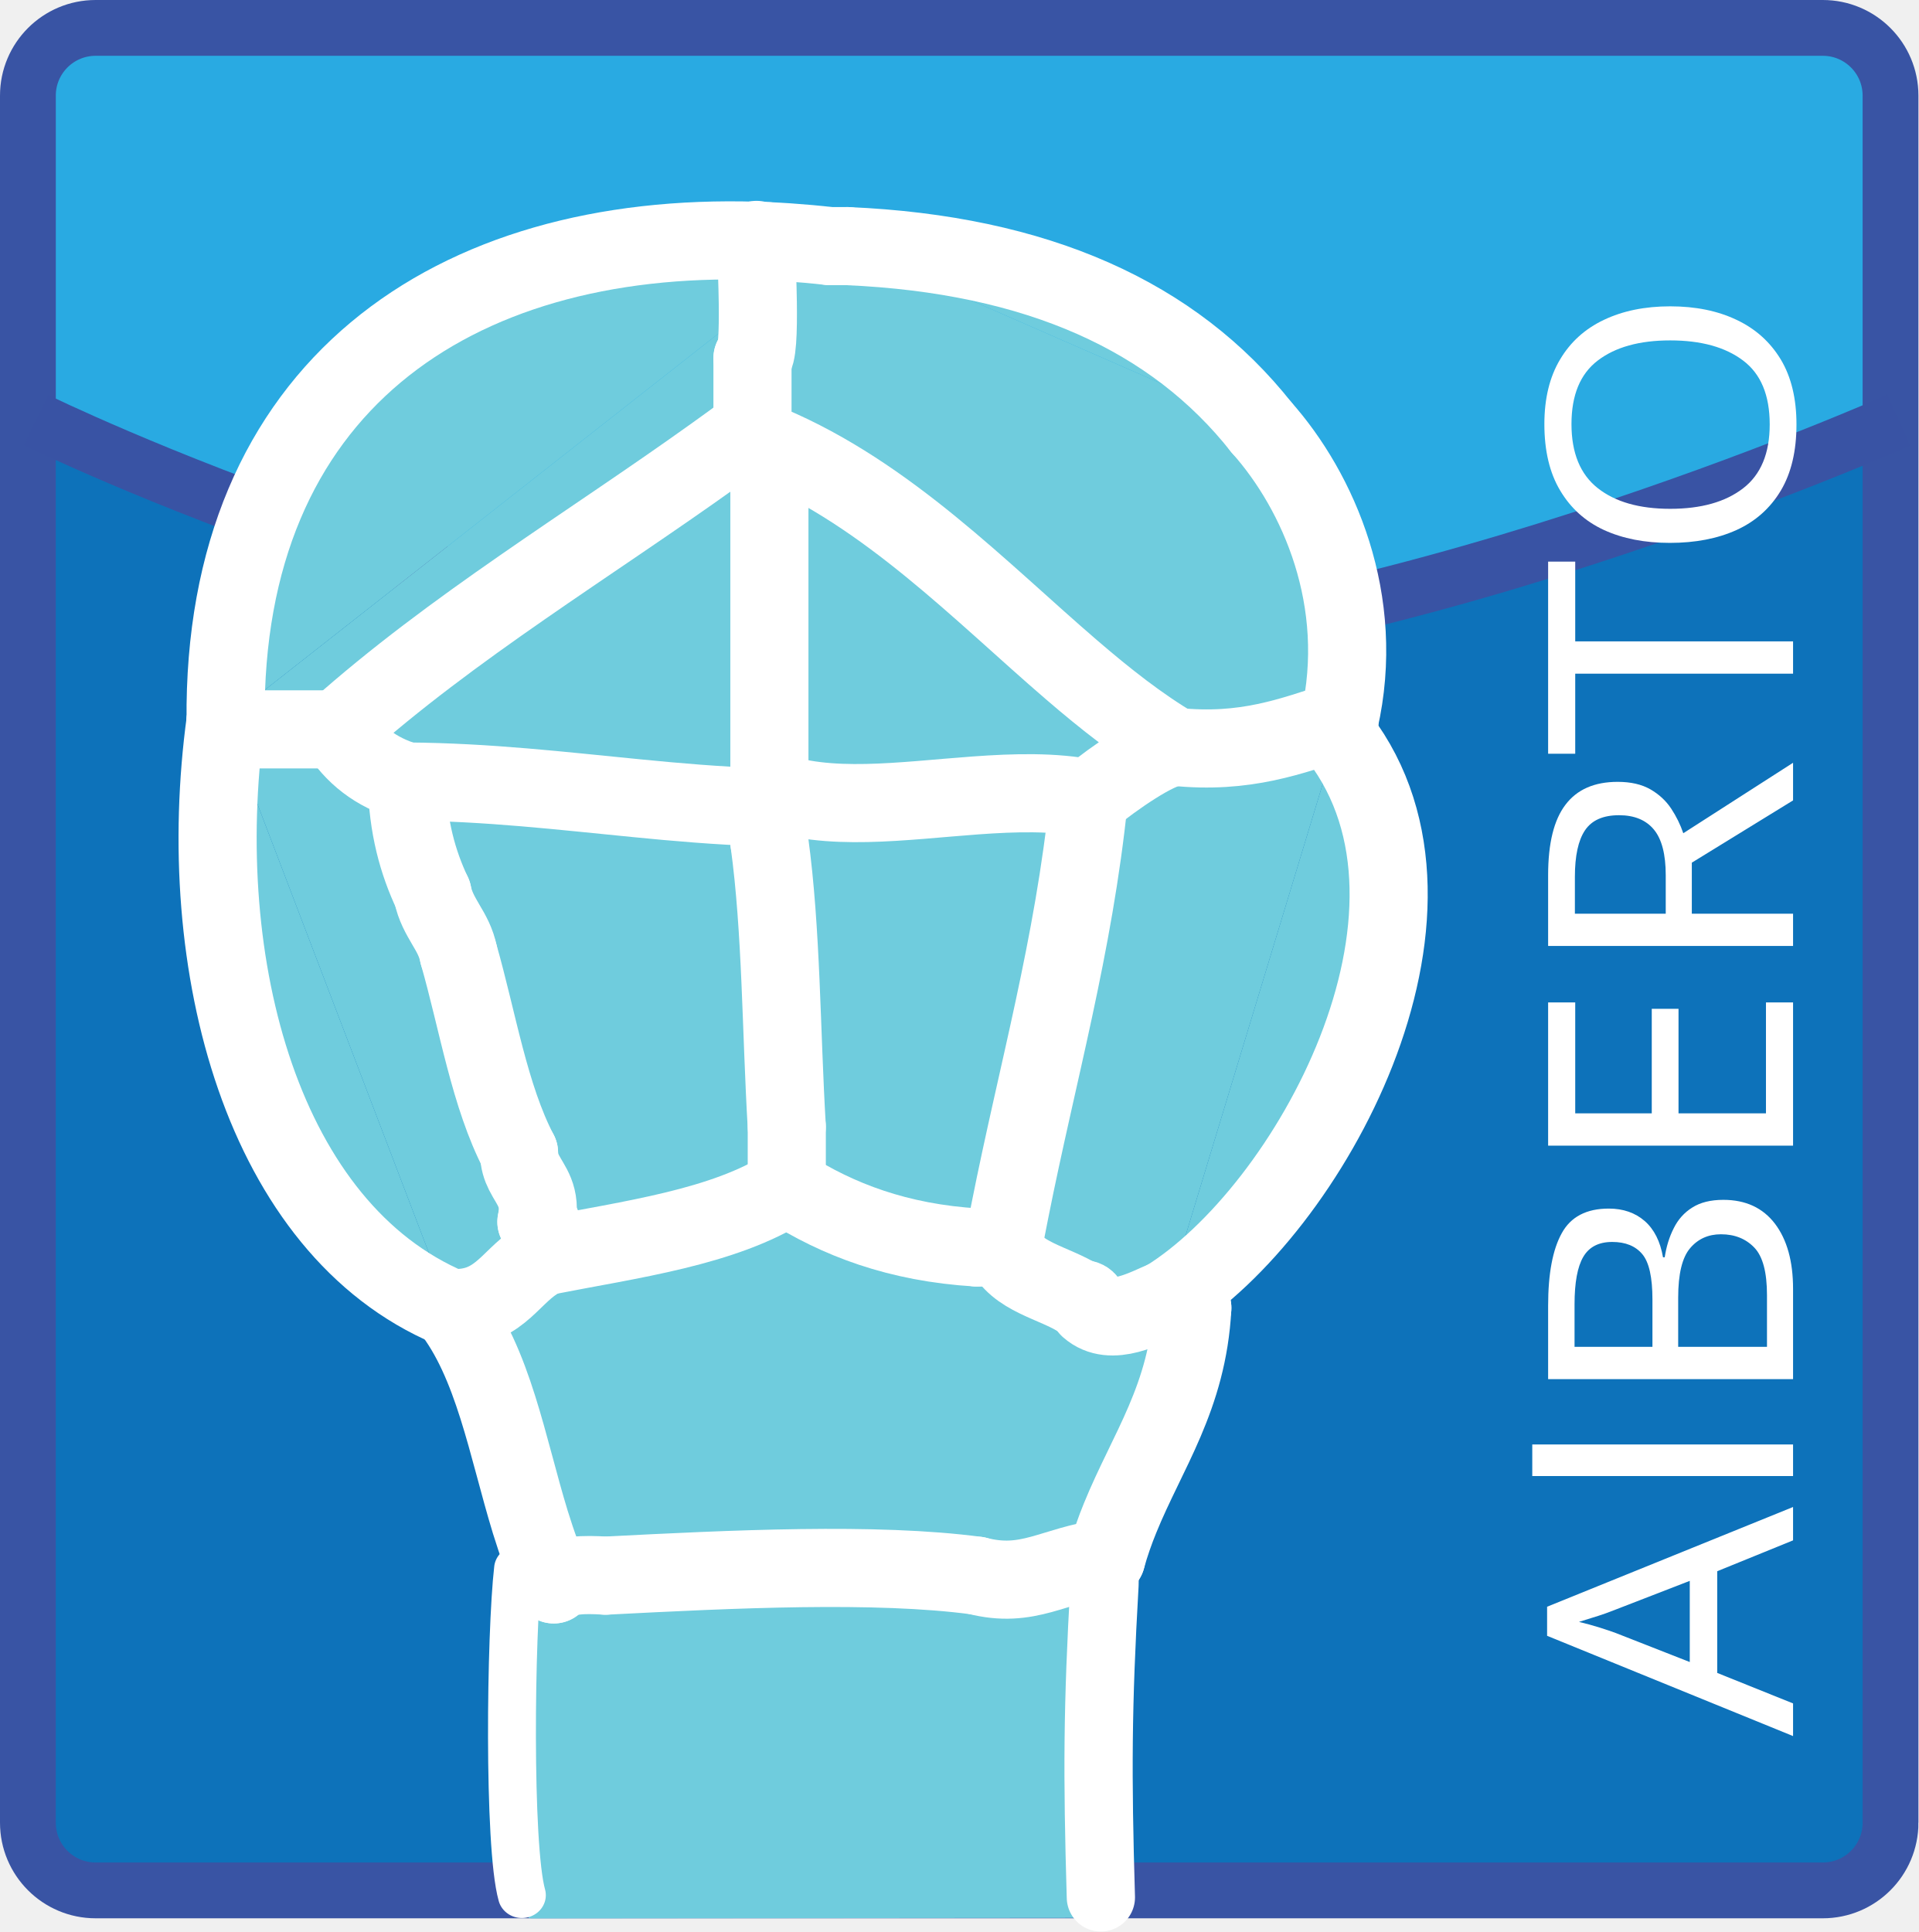
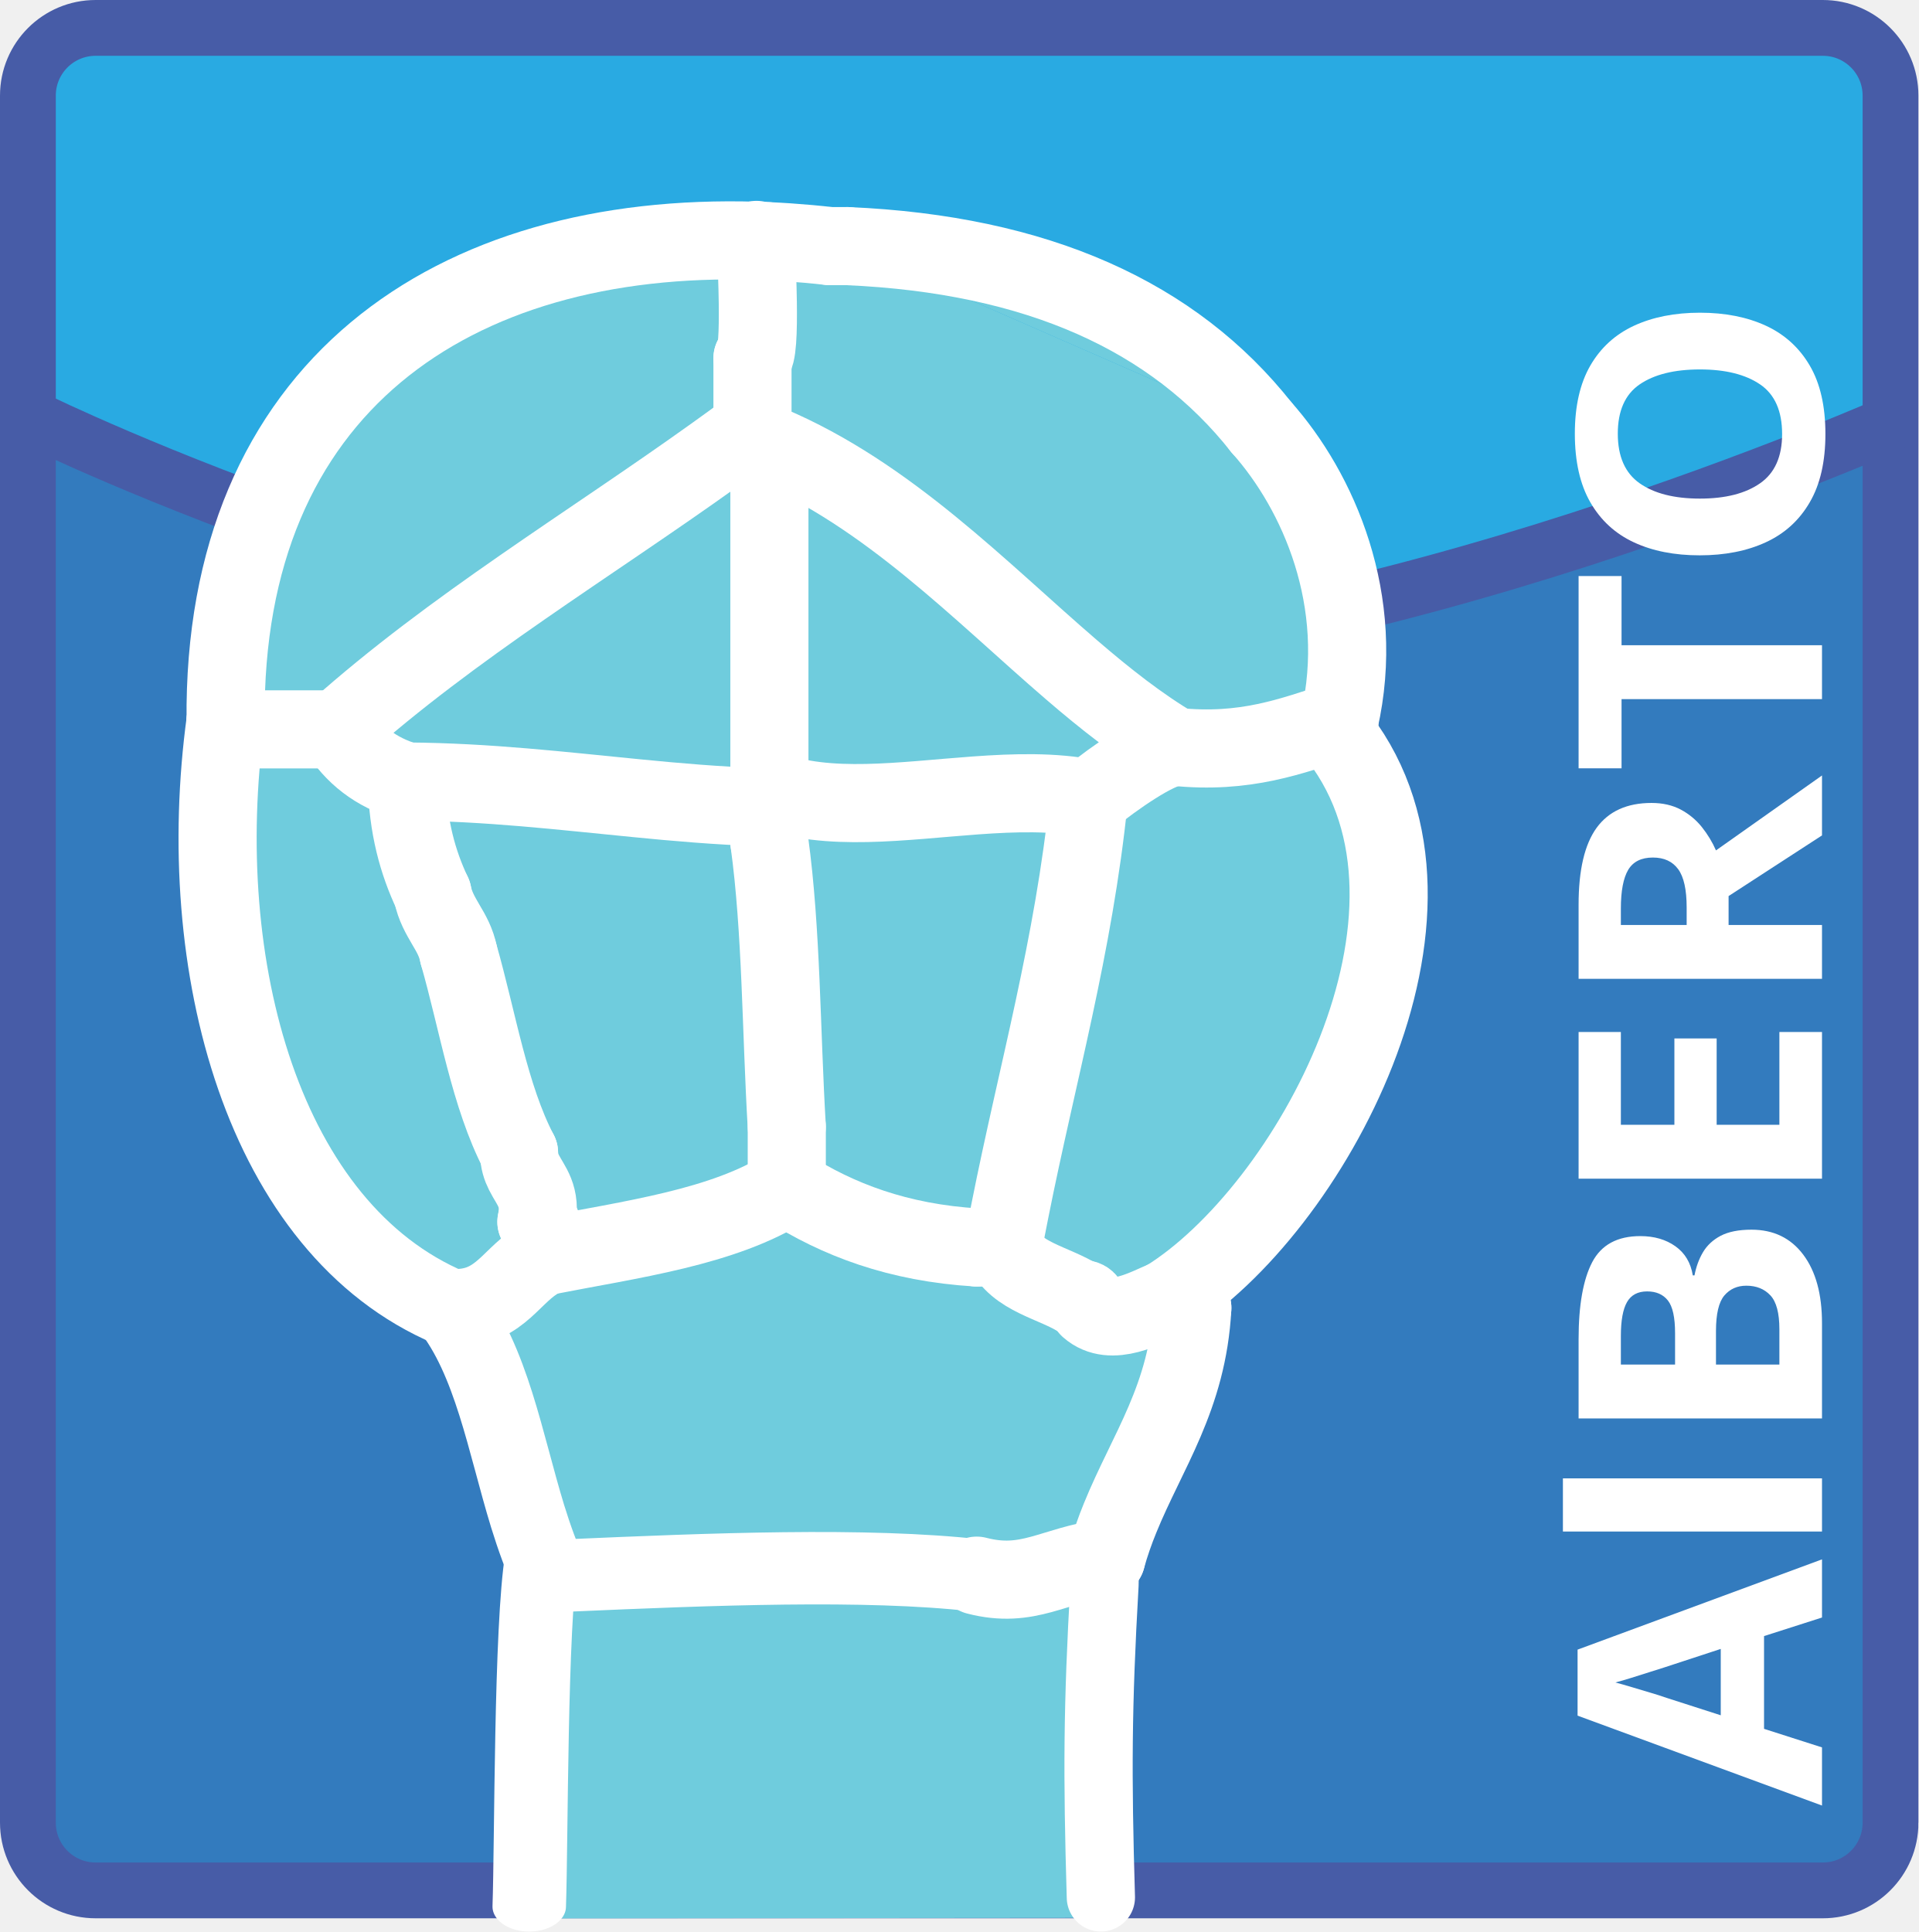
<svg xmlns="http://www.w3.org/2000/svg" xmlns:xlink="http://www.w3.org/1999/xlink" xml:space="preserve" enable-background="new 0 0 841.89 595.28" viewBox="0 0 171.891 173.119" height="173.119" width="171.891" y="0px" x="0px" id="Layer_1" version="1.1">
  <defs id="defs299" />
  <g transform="translate(-315.499,-199.292)" id="g3">
    <g id="g5">
      <defs id="defs7">
        <rect height="595.28" width="841.89" y="-9" x="-287" id="SVGID_1_" />
      </defs>
      <clipPath id="SVGID_2_">
        <use height="100%" width="100%" y="0" x="0" style="overflow:visible" id="use11" overflow="visible" xlink:href="#SVGID_1_" />
      </clipPath>
      <g id="g13" clip-path="url(#SVGID_2_)">
        <defs id="defs15">
          <rect height="166.892" width="165.268" y="201.757" x="318.733" id="SVGID_3_" />
        </defs>
        <clipPath id="SVGID_4_">
          <use height="100%" width="100%" y="0" x="0" style="overflow:visible" id="use19" overflow="visible" xlink:href="#SVGID_3_" />
        </clipPath>
        <g id="g21" clip-path="url(#SVGID_4_)">
          <defs id="defs23">
            <rect height="166.892" width="165.268" y="201.757" x="318.733" id="SVGID_5_" />
          </defs>
          <clipPath id="SVGID_6_">
            <use height="100%" width="100%" y="0" x="0" style="overflow:visible" id="use27" overflow="visible" xlink:href="#SVGID_5_" />
          </clipPath>
-           <path style="fill:#0d72ba" id="path29" d="m 484.001,236.939 0,131.71 -159.259,0 c -3.314,0 -6.009,-2.721 -6.009,-6.068 l 0,-125.642 c 0,0 43.207,21.362 81.471,21.362 36.37,0 83.797,-21.362 83.797,-21.362" clip-path="url(#SVGID_6_)" />
+           <path style="fill:#2d77bc;fill-opacity:1;opacity:0.97" id="path29" d="m 484.001,236.939 0,131.71 -159.259,0 c -3.314,0 -6.009,-2.721 -6.009,-6.068 l 0,-125.642 c 0,0 43.207,21.362 81.471,21.362 36.37,0 83.797,-21.362 83.797,-21.362" clip-path="url(#SVGID_6_)" />
          <path style="fill:#29aae2" id="path31" d="m 484.001,201.757 0,35.182 c 0,0 -47.427,21.362 -83.797,21.362 -38.264,0 -81.471,-21.362 -81.471,-21.362 l 0,-29.114 c 0,-3.354 2.694,-6.068 6.009,-6.068 l 159.259,0 z" clip-path="url(#SVGID_6_)" />
        </g>
      </g>
-       <path style="fill:none;stroke:#3954a4;stroke-width:5;stroke-miterlimit:10" id="path33" d="m 484.89,362.614 c 0,3.352 -2.717,6.069 -6.068,6.069 l -154.755,0 c -3.352,0 -6.068,-2.718 -6.068,-6.069 l 0,-154.754 c 0,-3.351 2.717,-6.068 6.068,-6.068 l 154.754,0 c 3.352,0 6.068,2.717 6.068,6.068 l 0,154.754 z" stroke-miterlimit="10" clip-path="url(#SVGID_2_)" />
-       <path style="fill:none;stroke:#3953a4;stroke-width:5;stroke-miterlimit:10" id="path35" d="m 318.733,236.939 c 0,0 43.632,21.362 82.271,21.362 36.729,0 84.622,-21.362 84.622,-21.362" stroke-miterlimit="10" clip-path="url(#SVGID_2_)" />
+       <path style="fill:none;stroke:#475ca7;stroke-width:5;stroke-miterlimit:10;stroke-opacity:1" id="path33" d="m 484.89,362.614 c 0,3.352 -2.717,6.069 -6.068,6.069 l -154.755,0 c -3.352,0 -6.068,-2.718 -6.068,-6.069 l 0,-154.754 c 0,-3.351 2.717,-6.068 6.068,-6.068 l 154.754,0 c 3.352,0 6.068,2.717 6.068,6.068 l 0,154.754 z" stroke-miterlimit="10" clip-path="url(#SVGID_2_)" />
+       <path style="fill:none;stroke:#475ca7;stroke-width:5;stroke-miterlimit:10;stroke-opacity:1" id="path35" d="m 318.733,236.939 c 0,0 43.632,21.362 82.271,21.362 36.729,0 84.622,-21.362 84.622,-21.362" stroke-miterlimit="10" clip-path="url(#SVGID_2_)" />
      <g id="g37" clip-path="url(#SVGID_2_)">
        <defs id="defs39">
          <rect height="170.568" width="104.926" y="220.832" x="334.996" id="SVGID_7_" />
        </defs>
        <clipPath id="SVGID_8_">
          <use height="100%" width="100%" y="0" x="0" style="overflow:visible" id="use43" overflow="visible" xlink:href="#SVGID_7_" />
        </clipPath>
        <g id="g45" clip-path="url(#SVGID_8_)">
          <defs id="defs47">
            <rect height="170.568" width="104.926" y="220.832" x="334.996" id="SVGID_9_" />
          </defs>
          <clipPath id="SVGID_10_">
            <use height="100%" width="100%" y="0" x="0" style="overflow:visible" id="use51" overflow="visible" xlink:href="#SVGID_9_" />
          </clipPath>
-           <path style="fill:#6fccdd" id="path53" d="m 435.498,265.426 c 11.954,15.699 -2.728,42.379 -15.503,50.287 l 15.503,-51.064 0,0.777 z" clip-path="url(#SVGID_10_)" />
+           <path style="fill:#6fccdd" id="path53" d="m 435.498,265.426 c 11.954,15.699 -2.728,42.379 -15.503,50.287 l 15.503,-51.064 0,0.777 z" clip-path="url(#SVGID_10_)" transform="matrix(1.220873,0,0,1,-97.16698,0)" />
          <path style="fill:#6fccdd" id="path55" d="m 435.498,263.873 c -4.286,1.364 -8.378,2.995 -14.728,2.336 l 14.728,-2.336 z" clip-path="url(#SVGID_10_)" />
          <path style="fill:#6fccdd" id="path57" d="m 428.523,237.584 c 5.103,5.723 9.429,15.536 6.975,26.289 l -6.975,-26.289 z" clip-path="url(#SVGID_10_)" />
          <path style="fill:#6fccdd" id="path59" d="m 428.523,237.584 -37.113,-16.24 c 17.055,0.737 29.283,6.309 37.113,16.24" clip-path="url(#SVGID_10_)" />
          <path style="fill:#6fccdd" id="path61" d="m 422.331,316.489 c -0.854,0.163 -1.161,-0.248 -1.599,-0.529 l 1.599,0.529 z" clip-path="url(#SVGID_10_)" />
          <path style="fill:#6fccdd" id="path63" d="m 422.331,316.489 c -0.424,8.012 -4.038,12.834 -6.473,18.83 l 6.473,-18.83 z" clip-path="url(#SVGID_10_)" />
          <path style="fill:#6fccdd" id="path65" d="m 435.498,264.649 -15.503,51.064 -7.347,0 c -0.098,-0.026 -0.215,-0.026 -0.365,0 l -6.931,-4.64 0.641,-3.341 c 2.428,-12.221 5.709,-23.606 7.066,-36.892 l 7.711,-4.632 c 6.35,0.659 10.441,-0.973 14.728,-2.336 l 0,0.777 z" clip-path="url(#SVGID_10_)" />
          <path style="fill:#6fccdd" id="path67" d="m 420.771,266.208 c -3.151,-1.859 -6.205,-4.267 -9.284,-6.916 l 9.284,6.916 z" clip-path="url(#SVGID_10_)" />
          <path style="fill:#6fccdd" id="path69" d="m 411.487,259.292 c 3.079,2.649 6.133,5.057 9.284,6.916 -1.716,0.196 -5.369,2.728 -7.712,4.633 -3.139,-0.627 -6.616,-0.529 -10.146,-0.274 l -18.478,-0.503 0,-30.927 27.052,20.155 z" clip-path="url(#SVGID_10_)" />
          <path style="fill:#6fccdd" id="path71" d="m 420.771,266.208 -7.712,4.633 c 2.343,-1.904 5.997,-4.437 7.712,-4.633" clip-path="url(#SVGID_10_)" />
          <path style="fill:#6fccdd" id="path73" d="m 419.995,315.713 c 0.313,0.013 0.542,0.117 0.737,0.247 l -0.737,-0.247 z" clip-path="url(#SVGID_10_)" />
          <path style="fill:#6fccdd" id="path75" d="m 412.648,315.713 7.347,0 c -1.794,0.737 -4.907,2.57 -6.936,0.776 -0.026,-0.359 -0.084,-0.698 -0.411,-0.776" clip-path="url(#SVGID_10_)" />
          <path style="fill:#6fccdd" id="path77" d="m 415.858,335.319 -1.239,3.602 c 0.353,-1.266 0.77,-2.453 1.239,-3.602" clip-path="url(#SVGID_10_)" />
          <path style="fill:#6fccdd" id="path79" d="m 414.619,338.921 -0.104,3.211 c 0.006,-1.116 0.039,-2.187 0.104,-3.211" clip-path="url(#SVGID_10_)" />
          <path style="fill:#6fccdd" id="path81" d="m 403.012,340.48 11.607,-1.56 c -4.711,0.582 -6.969,2.768 -11.607,1.56" clip-path="url(#SVGID_10_)" />
          <path style="fill:#6fccdd" id="path83" d="m 414.515,342.132 c -0.046,9.493 1.735,21.767 -0.933,29.505 l 0.933,-29.505 z" clip-path="url(#SVGID_10_)" />
          <path style="fill:#6fccdd" id="path85" d="m 413.06,270.841 -10.146,-0.274 c 3.529,-0.255 7.007,-0.352 10.146,0.274" clip-path="url(#SVGID_10_)" />
          <path style="fill:#6fccdd" id="path87" d="m 413.06,270.841 c -1.357,13.285 -4.639,24.67 -7.066,36.891 l 7.066,-36.891 z" clip-path="url(#SVGID_10_)" />
          <path style="fill:#6fccdd" id="path89" d="m 412.648,315.713 -0.365,0 c 0.151,-0.026 0.268,-0.026 0.365,0" clip-path="url(#SVGID_10_)" />
          <path style="fill:#6fccdd" id="path91" d="m 412.283,315.713 c -2.336,-1.521 -5.762,-1.951 -6.93,-4.64 l 6.93,4.64 z" clip-path="url(#SVGID_10_)" />
          <path style="fill:#6fccdd" id="path93" d="m 411.487,259.292 -27.052,-20.155 c 10.629,4.495 18.916,13.155 27.052,20.155" clip-path="url(#SVGID_10_)" />
          <path style="fill:#6fccdd" id="path95" d="m 405.993,307.732 -0.64,3.341 c 0.202,-1.122 0.418,-2.238 0.64,-3.341" clip-path="url(#SVGID_10_)" />
          <path transform="matrix(1.045037,0,0,0.663233,-18.67334,113.387)" style="fill:#6fccdd" id="path97" d="m 403.012,340.48 c 4.639,1.207 6.896,-0.979 11.607,-1.56 -0.065,1.024 -0.098,2.095 -0.104,3.211 l -0.933,29.505 -0.469,17.005 -47.811,0.07 -0.213,-0.076 0.027,-47.371 4.639,-0.783 z" clip-path="url(#SVGID_10_)" />
          <path style="fill:#6fccdd" id="path99" d="m 403.012,311.073 c -7.047,-0.424 -12.456,-2.492 -17.018,-5.409 l 17.018,5.409 z" clip-path="url(#SVGID_10_)" />
          <path style="fill:#6fccdd" id="path101" d="m 369.754,340.48 c 11.373,-0.587 24.227,-1.207 33.258,0 l -33.258,0 z" clip-path="url(#SVGID_10_)" />
          <path style="fill:#6fccdd" id="path103" d="m 384.436,270.065 18.478,0.502 c -6.545,0.477 -13.292,1.501 -18.478,-0.502" clip-path="url(#SVGID_10_)" />
          <path style="fill:#6fccdd" id="path105" d="m 389.851,221.344 1.56,0 37.113,16.24 6.975,26.289 -14.727,2.336 -9.284,-6.916 c -8.137,-7.002 -16.423,-15.66 -27.052,-20.156 l -1.515,-1.553 0,-6.192 c 0.444,-0.058 0.51,-2.46 0.477,-4.978 l 6.453,-5.07 z" clip-path="url(#SVGID_10_)" />
          <path style="fill:#6fccdd" id="path107" d="m 389.851,221.344 c -0.776,0.496 -1.729,0.293 -2.682,0 l 2.682,0 z" clip-path="url(#SVGID_10_)" />
          <path style="fill:#6fccdd" id="path109" d="m 386.105,221.004 c 1.239,0.085 2.486,0.196 3.745,0.339 l -2.682,0 c -0.357,-0.11 -0.717,-0.235 -1.063,-0.339" clip-path="url(#SVGID_10_)" />
          <path style="fill:#6fccdd" id="path111" d="m 389.851,221.344 -6.453,5.07 c -0.006,-0.431 -0.02,-0.862 -0.026,-1.285 l 0.268,-3.785 3.53,0 c 0.951,0.293 1.904,0.496 2.681,0" clip-path="url(#SVGID_10_)" />
          <path style="fill:#6fccdd" id="path113" d="m 387.169,221.344 -3.53,0 c 0.176,-0.215 0.379,-0.359 0.601,-0.444 l 0.013,0 c 0.614,0.027 1.232,0.066 1.854,0.105 0.344,0.104 0.704,0.228 1.062,0.339" clip-path="url(#SVGID_10_)" />
          <path style="fill:#6fccdd" id="path115" d="m 385.994,305.664 c -5.684,3.621 -13.904,4.672 -21.655,6.192 l 21.655,-6.192 z" clip-path="url(#SVGID_10_)" />
          <path style="fill:#6fccdd" id="path117" d="m 384.436,274.736 c 1.089,7.947 1.05,16.984 1.559,25.513 l -1.559,-25.513 z" clip-path="url(#SVGID_10_)" />
          <path style="fill:#6fccdd" id="path119" d="m 384.436,274.736 c 0.032,-0.633 -0.15,-1.024 -0.354,-1.403 l -0.424,-1.709 0.215,-0.431 c 0.235,-0.326 0.562,-0.567 0.562,-1.128 5.187,2.003 11.934,0.978 18.478,0.502 l 10.146,0.274 -7.066,36.891 c -0.222,1.103 -0.438,2.219 -0.64,3.341 l -2.342,0 -17.018,-5.409 0,-5.415 c -0.508,-8.528 -0.469,-17.565 -1.557,-25.513" clip-path="url(#SVGID_10_)" />
          <path style="fill:#6fccdd" id="path121" d="m 384.436,274.736 -0.354,-1.403 c 0.203,0.379 0.386,0.771 0.354,1.403" clip-path="url(#SVGID_10_)" />
          <path style="fill:#6fccdd" id="path123" d="m 384.436,270.065 c 0,0.561 -0.327,0.802 -0.562,1.128 l 0.562,-1.128 z" clip-path="url(#SVGID_10_)" />
          <path style="fill:#6fccdd" id="path125" d="m 383.658,271.624 0.425,1.709 c -0.241,-0.462 -0.509,-0.893 -0.425,-1.709" clip-path="url(#SVGID_10_)" />
          <path style="fill:#6fccdd" id="path127" d="m 383.658,271.624 c 0.046,-0.169 0.124,-0.307 0.216,-0.431 l -0.216,0.431 z" clip-path="url(#SVGID_10_)" />
          <path style="fill:#6fccdd" id="path129" d="m 372.527,270.815 11.131,0.809 c -3.843,-0.137 -7.51,-0.45 -11.131,-0.809" clip-path="url(#SVGID_10_)" />
          <path style="fill:#6fccdd" id="path131" d="m 383.639,221.344 -0.268,3.785 c -0.052,-1.965 -0.13,-3.759 -0.098,-4.261 0.32,0.006 0.64,0.019 0.966,0.032 -0.221,0.085 -0.424,0.229 -0.6,0.444" clip-path="url(#SVGID_10_)" />
          <path style="fill:#6fccdd" id="path133" d="m 384.436,239.137 c -0.659,-0.346 -1.357,-0.659 -1.515,-1.553 l 1.515,1.553 z" clip-path="url(#SVGID_10_)" />
          <path style="fill:#6fccdd" id="path135" d="m 383.397,226.414 c 0.033,2.519 -0.032,4.92 -0.477,4.979 l 0.347,-4.881 0.13,-0.098 z" clip-path="url(#SVGID_10_)" />
          <path style="fill:#6fccdd" id="path137" d="m 383.397,226.414 -0.13,0.098 0.104,-1.383 c 0.007,0.424 0.021,0.853 0.026,1.285" clip-path="url(#SVGID_10_)" />
          <path style="fill:#6fccdd" id="path139" d="m 382.823,237.656 0.098,-0.072 c 0.157,0.894 0.855,1.207 1.515,1.553 l 0,30.928 -0.562,1.129 c -0.092,0.124 -0.17,0.261 -0.216,0.43 l -11.131,-0.809 c -6.701,-0.652 -13.271,-1.442 -20.573,-1.494 l -6.192,-4.672 33.806,-24.618 c 1.096,-0.783 2.179,-1.572 3.255,-2.375" clip-path="url(#SVGID_10_)" />
          <path style="fill:#6fccdd" id="path141" d="m 379.567,240.031 3.256,-2.375 c -1.076,0.803 -2.159,1.592 -3.256,2.375" clip-path="url(#SVGID_10_)" />
          <path style="fill:#6fccdd" id="path143" d="m 379.567,240.031 -33.805,24.618 c 10.277,-9.174 22.453,-16.481 33.805,-24.618" clip-path="url(#SVGID_10_)" />
          <path style="fill:#6fccdd" id="path145" d="m 372.527,270.815 -20.573,-1.494 c 7.302,0.052 13.872,0.842 20.573,1.494" clip-path="url(#SVGID_10_)" />
          <path style="fill:#6fccdd" id="path147" d="m 365.115,341.264 c 0.9,-0.9 2.732,-0.9 4.639,-0.783 l -4.639,0.783 z" clip-path="url(#SVGID_10_)" />
          <path transform="matrix(1,0,0,0.5955251,0,138.0327)" style="fill:#6fccdd" id="path149" d="m 365.115,341.264 0,48.506 c -5.377,-5.918 -1.09,-38.622 0,-48.506" clip-path="url(#SVGID_10_)" />
          <path style="fill:#6fccdd" id="path151" d="m 365.115,341.264 c -0.822,-1.735 -1.494,-3.628 -2.103,-5.592 l 2.103,5.592 z" clip-path="url(#SVGID_10_)" />
          <path style="fill:#6fccdd" id="path153" d="m 364.339,311.856 c -0.157,-1.168 0.273,-2.845 -0.776,-3.08 0.47,-2.329 -0.503,-3.197 -1.116,-4.424 l -0.443,-1.767 -5.416,-17.801 c -0.209,-1.044 -0.665,-1.84 -1.135,-2.629 l -1.201,-2.786 -2.297,-10.049 20.573,1.494 c 3.621,0.359 7.289,0.673 11.131,0.81 -0.084,0.815 0.184,1.246 0.425,1.709 l 0.353,1.403 1.559,25.513 0,5.415 -21.657,6.192 z" clip-path="url(#SVGID_10_)" />
          <path style="fill:#6fccdd" id="path155" d="m 364.339,311.856 -0.861,0.47 c 0.267,-0.176 0.554,-0.333 0.861,-0.47" clip-path="url(#SVGID_10_)" />
          <path style="fill:#6fccdd" id="path157" d="m 363.562,308.776 c 1.05,0.235 0.619,1.912 0.776,3.08 l -0.776,-3.08 z" clip-path="url(#SVGID_10_)" />
          <path style="fill:#6fccdd" id="path159" d="m 363.562,308.776 -1.116,-4.424 c 0.614,1.227 1.586,2.095 1.116,4.424" clip-path="url(#SVGID_10_)" />
          <path style="fill:#6fccdd" id="path161" d="m 363.014,335.672 -7.203,-19.183 c 3.895,4.887 5.14,12.443 7.203,19.183" clip-path="url(#SVGID_10_)" />
          <path style="fill:#6fccdd" id="path163" d="m 362.003,302.585 0.443,1.768 c -0.248,-0.49 -0.43,-1.044 -0.443,-1.768" clip-path="url(#SVGID_10_)" />
          <path style="fill:#6fccdd" id="path165" d="m 356.587,284.785 5.416,17.8 c -2.649,-5.064 -3.7,-11.804 -5.416,-17.8" clip-path="url(#SVGID_10_)" />
          <path style="fill:#6fccdd" id="path167" d="m 363.478,312.326 c -2.382,1.54 -3.465,4.411 -7.667,4.163 l 7.667,-4.163 z" clip-path="url(#SVGID_10_)" />
          <path style="fill:#6fccdd" id="path169" d="m 355.452,282.155 c 0.47,0.79 0.926,1.585 1.135,2.629 l -1.135,-2.629 z" clip-path="url(#SVGID_10_)" />
          <path style="fill:#6fccdd" id="path171" d="m 385.994,305.664 c 4.562,2.917 9.971,4.985 17.018,5.409 l 2.342,0 c 1.168,2.688 4.594,3.119 6.93,4.64 l 0.365,0 c 0.325,0.078 0.385,0.417 0.41,0.776 2.03,1.794 5.143,-0.039 6.937,-0.776 l 0.737,0.247 c 0.438,0.281 0.744,0.692 1.599,0.529 l -6.473,18.83 c -0.47,1.148 -0.887,2.336 -1.239,3.602 l -11.607,1.56 c -9.031,-1.207 -21.885,-0.587 -33.258,0 -1.906,-0.117 -3.739,-0.117 -4.639,0.783 l -2.102,-5.592 c -2.062,-6.74 -3.308,-14.296 -7.203,-19.183 4.202,0.248 5.285,-2.623 7.666,-4.163 l 0.862,-0.47 c 7.751,-1.52 15.972,-2.571 21.655,-6.192" clip-path="url(#SVGID_10_)" />
          <path style="fill:#6fccdd" id="path173" d="m 354.251,279.369 1.201,2.786 c -0.483,-0.835 -0.979,-1.664 -1.201,-2.786" clip-path="url(#SVGID_10_)" />
          <path style="fill:#6fccdd" id="path175" d="m 351.954,269.321 2.297,10.048 c -1.324,-2.799 -2.218,-5.996 -2.297,-10.048" clip-path="url(#SVGID_10_)" />
          <path style="fill:#6fccdd" id="path177" d="m 351.954,269.321 c -2.806,-0.815 -4.789,-2.408 -6.191,-4.672 l 6.191,4.672 z" clip-path="url(#SVGID_10_)" />
          <path style="fill:#6fccdd" id="path179" d="m 337.273,264.649 c -0.039,-0.737 -0.979,-0.581 -1.561,-0.776 l 47.555,-37.361 -0.348,4.88 0,6.192 -0.097,0.072 -3.256,2.375 c -11.353,8.137 -23.528,15.444 -33.805,24.618 l -8.488,0 z" clip-path="url(#SVGID_10_)" />
-           <path style="fill:#6fccdd" id="path181" d="m 335.714,263.873 c -0.287,-29.851 20.325,-43.847 47.56,-43.005 -0.032,0.503 0.046,2.297 0.098,4.261 l -0.104,1.383 -47.554,37.361 z" clip-path="url(#SVGID_10_)" />
+           <path style="fill:#6fccdd" id="path181" d="m 335.714,263.873 c -0.287,-29.851 20.325,-43.847 47.56,-43.005 -0.032,0.503 0.046,2.297 0.098,4.261 l -0.104,1.383 -47.554,37.361 z" clip-path="url(#SVGID_10_)" transform="matrix(1.02109,0,0,1.02109,-7.080143,-4.657349)" />
          <path style="fill:#6fccdd" id="path183" d="m 335.714,263.873 c 0.581,0.196 1.521,0.039 1.56,0.776 l -1.56,-0.776 z" clip-path="url(#SVGID_10_)" />
          <path style="fill:#6fccdd" id="path185" d="m 354.251,279.369 c 0.222,1.122 0.718,1.951 1.201,2.786 l 1.135,2.63 c 1.716,5.996 2.767,12.736 5.416,17.8 0.013,0.724 0.195,1.278 0.443,1.768 l 1.116,4.424 0.776,3.08 c -0.307,0.137 -0.594,0.294 -0.861,0.47 l -7.667,4.163 -20.097,-52.617 1.56,0.777 8.489,0 c 1.402,2.264 3.386,3.856 6.191,4.672 0.08,4.051 0.974,7.248 2.298,10.047" clip-path="url(#SVGID_10_)" />
-           <path style="fill:#6fccdd" id="path187" d="m 335.714,263.873 20.097,52.617 c -16.749,-7.087 -23.098,-30.655 -20.097,-52.617" clip-path="url(#SVGID_10_)" />
+           <path style="fill:#6fccdd" id="path187" d="m 335.714,263.873 20.097,52.617 c -16.749,-7.087 -23.098,-30.655 -20.097,-52.617" clip-path="url(#SVGID_10_)" transform="matrix(1.099679,0,0,1.099679,-33.39197,-28.92492)" />
        </g>
      </g>
      <line style="fill:none;stroke:#ffffff;stroke-width:7;stroke-linecap:round;stroke-linejoin:round" id="line189" y2="263.873" x2="435.498" y1="264.649" x1="435.498" clip-path="url(#SVGID_2_)" />
      <path style="fill:none;stroke:#ffffff;stroke-width:7;stroke-linecap:round;stroke-linejoin:round" id="path191" d="m 383.658,271.624 c -3.843,-0.137 -7.51,-0.45 -11.131,-0.809 -6.701,-0.652 -13.271,-1.442 -20.573,-1.494" clip-path="url(#SVGID_2_)" />
-       <path transform="matrix(0.6129657,0,0,0.5851586,138.1133,140.1703)" style="fill:none;stroke:#ffffff;stroke-width:7;stroke-linecap:round;stroke-linejoin:round" id="path193" d="M 365.674,391.245 C 363.649,383.668 364.025,351.149 365.115,341.264" clip-path="url(#SVGID_2_)" />
+       <path transform="matrix(0.9405173,0,0,0.6374689,20.64618,121.1916)" style="fill:none;stroke:#ffffff;stroke-width:7;stroke-linecap:round;stroke-linejoin:round" id="path193" d="m 363.919,390.525 c 0.217,-9.159 0.106,-39.376 1.196,-49.261" clip-path="url(#SVGID_2_)" />
      <path transform="matrix(0.8735296,0,0,0.8735296,52.37138,42.41454)" style="fill:none;stroke:#ffffff;stroke-width:7;stroke-linecap:round;stroke-linejoin:round" id="path195" d="m 414.619,338.921 c -0.065,1.024 -0.098,2.095 -0.104,3.211 -0.714,12.473 -0.748,19.481 -0.373,32.092" clip-path="url(#SVGID_2_)" />
      <polyline transform="matrix(0.6137652,0,0,0.6137652,159.8192,130.7722)" style="fill:none;stroke:#ffffff;stroke-width:7;stroke-linecap:round;stroke-linejoin:round" id="polyline197" points="    413.06,388.138 413.582,371.637 414.515,342.132   " clip-path="url(#SVGID_2_)" />
      <path style="fill:none;stroke:#ffffff;stroke-width:7;stroke-linecap:round;stroke-linejoin:round" id="path199" d="m 405.354,311.073 c 1.168,2.688 4.594,3.119 6.93,4.64" clip-path="url(#SVGID_2_)" />
      <path style="fill:none;stroke:#ffffff;stroke-width:7;stroke-linecap:round;stroke-linejoin:round" id="path201" d="m 356.587,284.785 c 1.716,5.997 2.767,12.737 5.416,17.8" clip-path="url(#SVGID_2_)" />
      <path style="fill:none;stroke:#ffffff;stroke-width:7;stroke-linecap:round;stroke-linejoin:round" id="path203" d="m 362.003,302.585 c 0.013,0.724 0.195,1.278 0.443,1.768 0.613,1.227 1.586,2.095 1.116,4.424" clip-path="url(#SVGID_2_)" />
      <path style="fill:none;stroke:#ffffff;stroke-width:7;stroke-linecap:round;stroke-linejoin:round" id="path205" d="m 354.251,279.369 c 0.222,1.122 0.718,1.951 1.201,2.786 0.47,0.79 0.926,1.586 1.135,2.63" clip-path="url(#SVGID_2_)" />
      <path style="fill:none;stroke:#ffffff;stroke-width:7;stroke-linecap:round;stroke-linejoin:round" id="path207" d="m 351.954,269.321 c 0.079,4.052 0.973,7.249 2.297,10.048" clip-path="url(#SVGID_2_)" />
      <path style="fill:none;stroke:#ffffff;stroke-width:7;stroke-linecap:round;stroke-linejoin:round" id="path209" d="m 345.763,264.649 c 1.402,2.264 3.386,3.856 6.191,4.672" clip-path="url(#SVGID_2_)" />
      <path style="fill:none;stroke:#ffffff;stroke-width:7;stroke-linecap:round;stroke-linejoin:round" id="path211" d="m 383.658,271.624 c 0.046,-0.169 0.124,-0.307 0.216,-0.431 0.234,-0.326 0.562,-0.567 0.562,-1.128" clip-path="url(#SVGID_2_)" />
      <path style="fill:none;stroke:#ffffff;stroke-width:7;stroke-linecap:round;stroke-linejoin:round" id="path213" d="m 384.436,274.736 c 0.032,-0.633 -0.15,-1.024 -0.354,-1.403 -0.24,-0.463 -0.508,-0.893 -0.424,-1.709" clip-path="url(#SVGID_2_)" />
      <path style="fill:none;stroke:#ffffff;stroke-width:7;stroke-linecap:round;stroke-linejoin:round" id="path215" d="m 385.994,300.249 c -0.509,-8.528 -0.47,-17.565 -1.559,-25.513" clip-path="url(#SVGID_2_)" />
      <line style="fill:none;stroke:#ffffff;stroke-width:7;stroke-linecap:round;stroke-linejoin:round" id="line217" y2="300.249" x2="385.994" y1="305.664" x1="385.994" clip-path="url(#SVGID_2_)" />
      <line style="fill:none;stroke:#ffffff;stroke-width:7;stroke-linecap:round;stroke-linejoin:round" id="line219" y2="311.073" x2="403.012" y1="311.073" x1="405.354" clip-path="url(#SVGID_2_)" />
      <path style="fill:none;stroke:#ffffff;stroke-width:7;stroke-linecap:round;stroke-linejoin:round" id="path221" d="m 413.06,270.841 c -1.357,13.285 -4.639,24.67 -7.066,36.891 -0.222,1.103 -0.438,2.219 -0.64,3.341" clip-path="url(#SVGID_2_)" />
      <path style="fill:none;stroke:#ffffff;stroke-width:7;stroke-linecap:round;stroke-linejoin:round" id="path223" d="m 385.994,305.664 c 4.562,2.917 9.971,4.985 17.018,5.409" clip-path="url(#SVGID_2_)" />
      <path style="fill:none;stroke:#ffffff;stroke-width:7;stroke-linecap:round;stroke-linejoin:round" id="path225" d="m 364.339,311.856 c 7.751,-1.521 15.973,-2.571 21.655,-6.192" clip-path="url(#SVGID_2_)" />
-       <path style="fill:none;stroke:#ffffff;stroke-width:7;stroke-linecap:round;stroke-linejoin:round" id="path227" d="m 365.115,341.264 c -0.822,-1.735 -1.494,-3.628 -2.103,-5.592 -2.061,-6.74 -3.307,-14.296 -7.202,-19.183" clip-path="url(#SVGID_2_)" />
-       <path style="fill:none;stroke:#ffffff;stroke-width:7;stroke-linecap:round;stroke-linejoin:round" id="path229" d="m 369.754,340.48 c -1.905,-0.117 -3.738,-0.117 -4.639,0.783" clip-path="url(#SVGID_2_)" />
-       <path style="fill:none;stroke:#ffffff;stroke-width:7;stroke-linecap:round;stroke-linejoin:round" id="path231" d="m 403.012,340.48 c -9.031,-1.207 -21.885,-0.587 -33.258,0" clip-path="url(#SVGID_2_)" />
+       <path style="fill:none;stroke:#ffffff;stroke-width:7;stroke-linecap:round;stroke-linejoin:round" id="path227" d="m 365.115,341.264 c -0.822,-1.735 -1.494,-3.628 -2.103,-5.592 -2.061,-6.74 -3.307,-14.296 -7.202,-19.183" clip-path="url(#SVGID_2_)" transform="matrix(0.9777712,0,0,0.9768757,7.829144,7.23834)" />
+       <path style="fill:none;stroke:#ffffff;stroke-width:7;stroke-linecap:round;stroke-linejoin:round" id="path231" d="m 403.012,340.48 c -9.031,-1.207 -21.885,-0.587 -33.258,0" clip-path="url(#SVGID_2_)" transform="matrix(1.093572,0,0,0.9268357,-37.73636,24.88546)" />
      <path style="fill:none;stroke:#ffffff;stroke-width:7;stroke-linecap:round;stroke-linejoin:round" id="path233" d="m 414.619,338.921 c -4.711,0.581 -6.969,2.767 -11.607,1.56" clip-path="url(#SVGID_2_)" />
      <path style="fill:none;stroke:#ffffff;stroke-width:7;stroke-linecap:round;stroke-linejoin:round" id="path235" d="m 422.331,316.489 c -0.424,8.012 -4.038,12.834 -6.473,18.83 -0.47,1.149 -0.887,2.336 -1.239,3.602" clip-path="url(#SVGID_2_)" />
      <path style="fill:none;stroke:#ffffff;stroke-width:7;stroke-linecap:round;stroke-linejoin:round" id="path237" d="m 412.283,315.713 c 0.15,-0.026 0.268,-0.026 0.365,0 0.326,0.078 0.385,0.417 0.411,0.776 2.029,1.794 5.142,-0.039 6.936,-0.776" clip-path="url(#SVGID_2_)" />
      <path style="fill:none;stroke:#ffffff;stroke-width:7;stroke-linecap:round;stroke-linejoin:round" id="path239" d="m 419.995,315.713 c 12.776,-7.908 27.457,-34.588 15.503,-50.287 l 0,-0.777" clip-path="url(#SVGID_2_)" />
      <path style="fill:none;stroke:#ffffff;stroke-width:7;stroke-linecap:round;stroke-linejoin:round" id="path241" d="m 422.331,316.489 c -0.854,0.163 -1.161,-0.248 -1.599,-0.529 -0.195,-0.13 -0.424,-0.234 -0.737,-0.247" clip-path="url(#SVGID_2_)" />
      <path style="fill:none;stroke:#ffffff;stroke-width:7;stroke-linecap:round;stroke-linejoin:round" id="path243" d="m 363.562,308.776 c 1.05,0.235 0.619,1.912 0.776,3.08" clip-path="url(#SVGID_2_)" />
      <path style="fill:none;stroke:#ffffff;stroke-width:7;stroke-linecap:round;stroke-linejoin:round" id="path245" d="m 355.811,316.489 c -16.749,-7.086 -23.098,-30.654 -20.097,-52.617" clip-path="url(#SVGID_2_)" />
      <path style="fill:none;stroke:#ffffff;stroke-width:7;stroke-linecap:round;stroke-linejoin:round" id="path247" d="m 364.339,311.856 c -0.307,0.137 -0.594,0.294 -0.861,0.47 -2.382,1.54 -3.465,4.411 -7.667,4.163" clip-path="url(#SVGID_2_)" />
      <line style="fill:none;stroke:#ffffff;stroke-width:7;stroke-linecap:round;stroke-linejoin:round" id="line249" y2="239.137" x2="384.436" y1="270.065" x1="384.436" clip-path="url(#SVGID_2_)" />
      <path style="fill:none;stroke:#ffffff;stroke-width:7;stroke-linecap:round;stroke-linejoin:round" id="path251" d="m 413.06,270.841 c -3.139,-0.626 -6.616,-0.529 -10.146,-0.274 -6.544,0.476 -13.292,1.501 -18.478,-0.502" clip-path="url(#SVGID_2_)" />
      <path style="fill:none;stroke:#ffffff;stroke-width:7;stroke-linecap:round;stroke-linejoin:round" id="path253" d="m 420.771,266.208 c -1.716,0.196 -5.369,2.728 -7.712,4.633" clip-path="url(#SVGID_2_)" />
      <path style="fill:none;stroke:#ffffff;stroke-width:7;stroke-linecap:round;stroke-linejoin:round" id="path255" d="m 420.771,266.208 c -3.151,-1.859 -6.205,-4.267 -9.284,-6.916 -8.137,-7.001 -16.423,-15.66 -27.052,-20.155" clip-path="url(#SVGID_2_)" />
      <path style="fill:none;stroke:#ffffff;stroke-width:7;stroke-linecap:round;stroke-linejoin:round" id="path257" d="m 435.498,263.873 c -4.286,1.364 -8.378,2.995 -14.728,2.336" clip-path="url(#SVGID_2_)" />
      <path style="fill:none;stroke:#ffffff;stroke-width:7;stroke-linecap:round;stroke-linejoin:round" id="path259" d="m 428.523,237.584 c 5.103,5.723 9.429,15.536 6.975,26.289" clip-path="url(#SVGID_2_)" />
      <path style="fill:none;stroke:#ffffff;stroke-width:7;stroke-linecap:round;stroke-linejoin:round" id="path261" d="m 391.41,221.344 c 17.056,0.737 29.283,6.31 37.113,16.24" clip-path="url(#SVGID_2_)" />
      <line style="fill:none;stroke:#ffffff;stroke-width:7;stroke-linecap:round;stroke-linejoin:round" id="line263" y2="221.344" x2="391.41" y1="221.344" x1="389.851" clip-path="url(#SVGID_2_)" />
      <path style="fill:none;stroke:#ffffff;stroke-width:7;stroke-linecap:round;stroke-linejoin:round" id="path265" d="m 382.921,231.392 c 0.444,-0.059 0.51,-2.46 0.477,-4.979 -0.006,-0.43 -0.02,-0.861 -0.026,-1.285 -0.053,-1.964 -0.13,-3.758 -0.098,-4.26 0,-0.033 0,-0.059 0.007,-0.079" clip-path="url(#SVGID_2_)" />
      <path style="fill:none;stroke:#ffffff;stroke-width:7;stroke-linecap:round;stroke-linejoin:round" id="path267" d="m 384.436,239.137 c -0.659,-0.346 -1.357,-0.659 -1.515,-1.553" clip-path="url(#SVGID_2_)" />
      <path style="fill:none;stroke:#ffffff;stroke-width:7;stroke-linecap:round;stroke-linejoin:round" id="path269" d="m 384.252,220.9 c 0.614,0.026 1.233,0.065 1.854,0.104 1.239,0.085 2.486,0.196 3.745,0.34" clip-path="url(#SVGID_2_)" />
      <path style="fill:none;stroke:#ffffff;stroke-width:7;stroke-linecap:round;stroke-linejoin:round" id="path271" d="m 335.714,263.873 c -0.287,-29.851 20.325,-43.847 47.56,-43.005 0.32,0.006 0.64,0.02 0.966,0.032" clip-path="url(#SVGID_2_)" />
      <path style="fill:none;stroke:#ffffff;stroke-width:7;stroke-linecap:round;stroke-linejoin:round" id="path273" d="m 337.273,264.649 c -0.039,-0.737 -0.979,-0.581 -1.561,-0.776" clip-path="url(#SVGID_2_)" />
      <line style="fill:none;stroke:#ffffff;stroke-width:7;stroke-linecap:round;stroke-linejoin:round" id="line275" y2="264.649" x2="337.273" y1="264.649" x1="345.763" clip-path="url(#SVGID_2_)" />
      <path style="fill:none;stroke:#ffffff;stroke-width:7;stroke-linecap:round;stroke-linejoin:round" id="path277" d="m 382.823,237.656 c -1.076,0.803 -2.159,1.592 -3.256,2.375 -11.353,8.137 -23.528,15.444 -33.806,24.618" clip-path="url(#SVGID_2_)" />
      <line style="fill:none;stroke:#ffffff;stroke-width:7;stroke-linecap:round;stroke-linejoin:round" id="line279" y2="237.584" x2="382.921" y1="237.656" x1="382.823" clip-path="url(#SVGID_2_)" />
      <line style="fill:none;stroke:#ffffff;stroke-width:7;stroke-linecap:round;stroke-linejoin:round" id="line281" y2="237.584" x2="382.921" y1="231.392" x1="382.921" clip-path="url(#SVGID_2_)" />
    </g>
-     <text style="font-size:31.457px;font-family:Verdana-Bold;fill:#ffffff" id="text285" font-size="30.747" transform="matrix(0,-1.023084,0.9774372,0,0,0)" x="-346.849" y="487.147">AlBERTO</text>
+     <text style="font-style:normal;font-variant:normal;font-weight:bold;font-stretch:normal;font-size:31.25px;line-height:125%;font-family:Verdana-Bold;-inkscape-font-specification:'Verdana-Bold, Bold';text-align:start;writing-mode:lr-tb;text-anchor:start;fill:#ffffff" id="text285" font-size="30.747" transform="matrix(0,-1.023084,0.9774372,0,0,0)" x="-352.933" y="489.8">AlBERTO</text>
  </g>
  <g transform="translate(-315.499,-199.292)" id="g287">
    <defs id="defs289">
      <rect y="0" x="0" height="595.28" width="841.89" id="SVGID_11_" />
    </defs>
    <clipPath id="SVGID_12_">
      <use height="100%" width="100%" y="0" x="0" style="overflow:visible" id="use293" overflow="visible" xlink:href="#SVGID_11_" />
    </clipPath>
  </g>
</svg>
